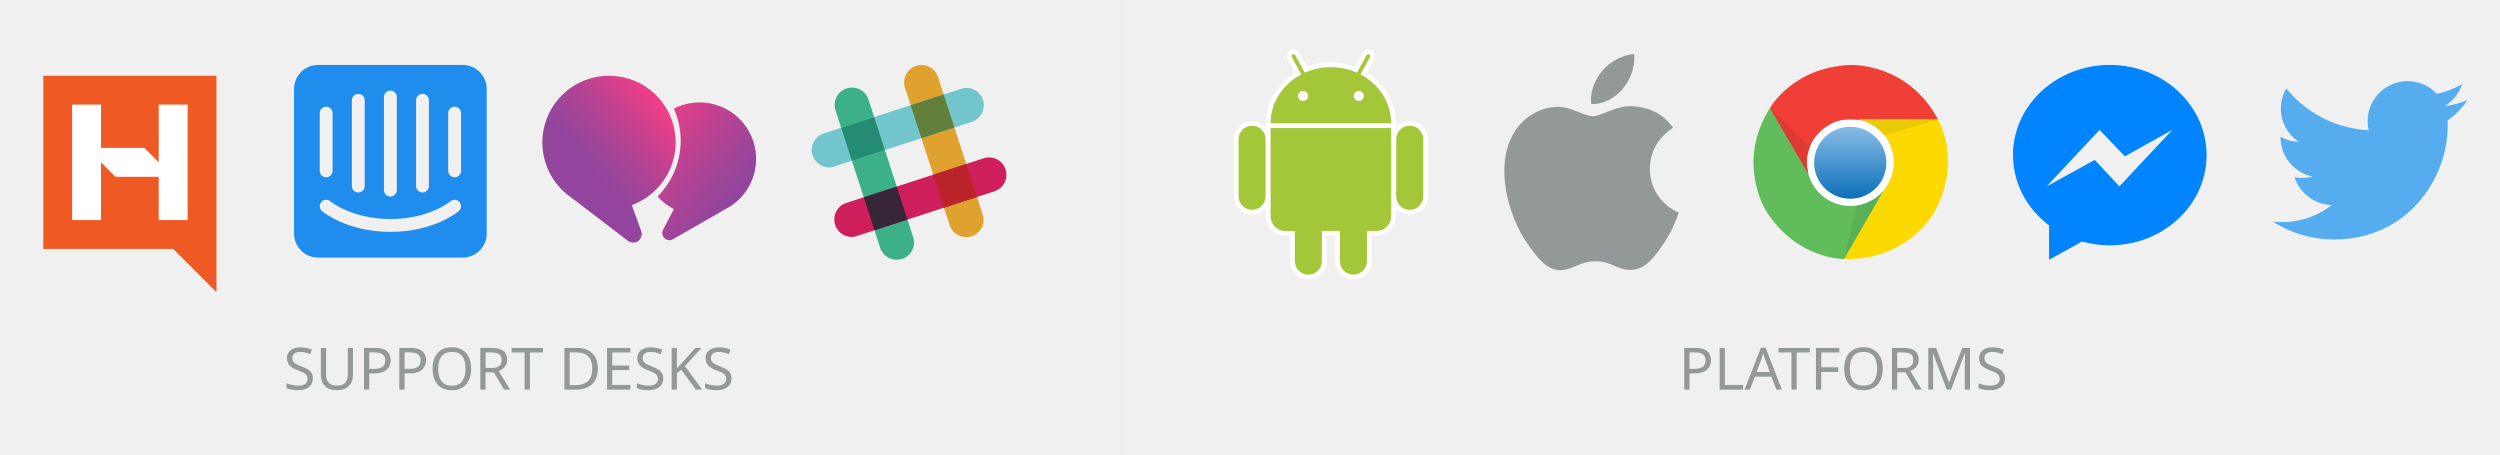
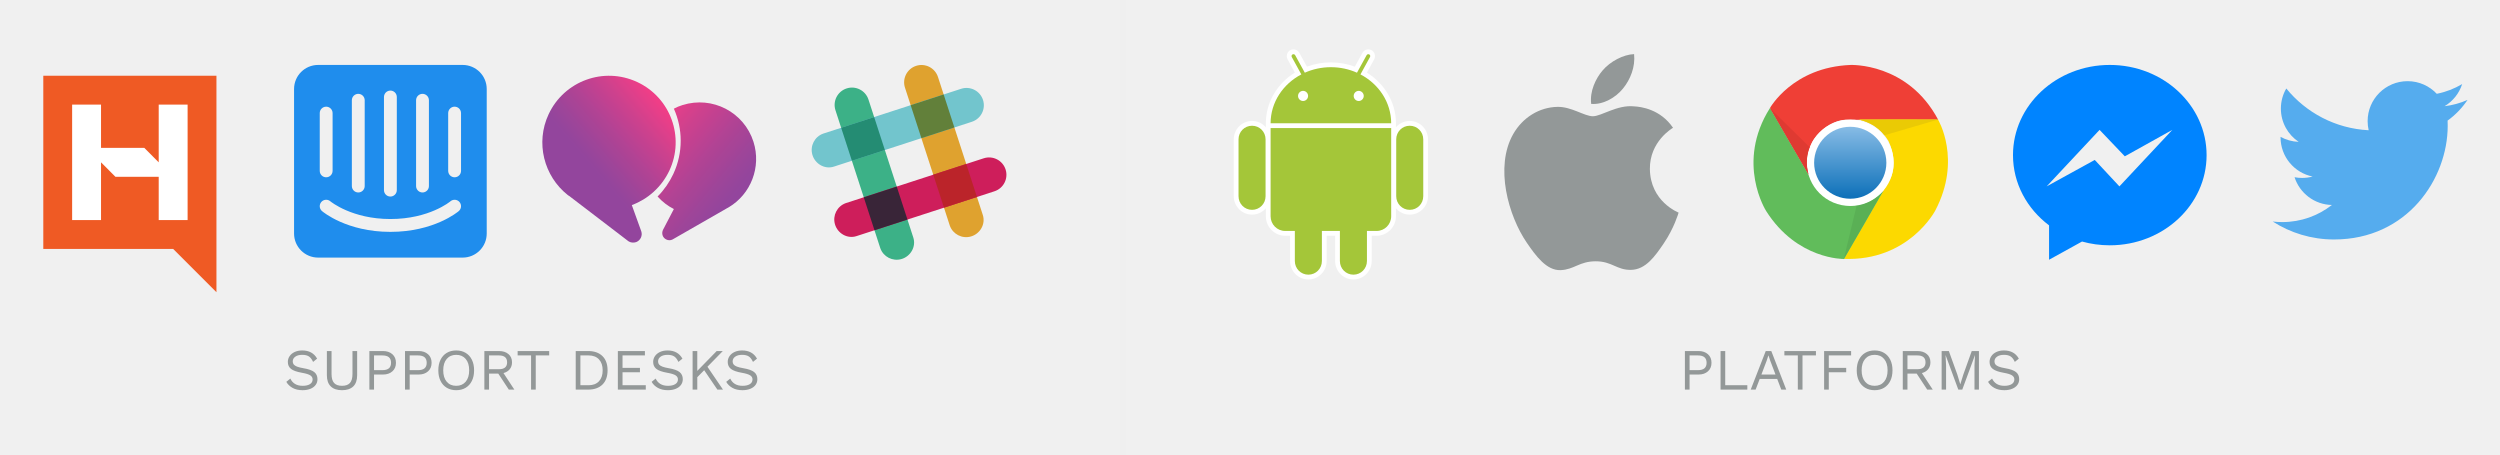
<svg xmlns="http://www.w3.org/2000/svg" width="462px" height="84px" viewBox="0 0 462 84" version="1.1">
  <defs>
    <linearGradient x1="49.998%" y1="0.706%" x2="49.998%" y2="96.99%" id="linearGradient-1">
      <stop stop-color="#86BBE5" offset="0%" />
      <stop stop-color="#1072BA" offset="100%" />
    </linearGradient>
    <linearGradient x1="100.572%" y1="-6.015%" x2="40.65%" y2="58.012%" id="linearGradient-2">
      <stop stop-color="#EE2A7B" offset="29.15%" />
      <stop stop-color="#CB2D82" offset="48.52%" />
      <stop stop-color="#A7308A" offset="72.17%" />
      <stop stop-color="#913290" offset="90.07%" />
      <stop stop-color="#883293" offset="100%" />
    </linearGradient>
    <linearGradient x1="65.881%" y1="78.397%" x2="-13.773%" y2="-13.465%" id="linearGradient-3">
      <stop stop-color="#883293" offset="0%" />
      <stop stop-color="#913290" offset="11.22%" />
      <stop stop-color="#A7308A" offset="31.45%" />
      <stop stop-color="#CB2D82" offset="58.18%" />
      <stop stop-color="#EE2A7B" offset="80.06%" />
    </linearGradient>
  </defs>
  <g id="Page-1" stroke="none" stroke-width="1" fill="none" fill-rule="evenodd">
    <g id="Desktop---Support" transform="translate(-409, -564)">
      <g id="integrations" transform="translate(0, 492)">
        <g id="Group-17" transform="translate(409, 72)">
          <g id="Group-16" transform="translate(222, 6)">
            <g id="Group-8">
              <g id="Group-4" transform="translate(144, 0)">
                <g id="Facebook-Messenger-(1)" transform="translate(6, 6)" fill-rule="nonzero" fill="#0084FF">
                  <g id="Facebook_Messenger">
                    <g id="Facebook_Messenger_1_">
                      <path d="M17.889,0 C8.009,0 0,7.462 0,16.667 C0,21.912 2.601,26.59 6.667,29.645 L6.667,36 L12.758,32.636 C14.383,33.089 16.105,33.333 17.889,33.333 C27.769,33.333 35.778,25.871 35.778,16.667 C35.778,7.462 27.769,0 17.889,0 Z M19.667,22.444 L15.111,17.556 L6.222,22.444 L16,12 L20.667,16.889 L29.444,12 L19.667,22.444 Z" id="Shape" />
                    </g>
                  </g>
                </g>
                <rect id="Rectangle-5" fill-opacity="0" fill="#EFEFEF" x="0" y="0" width="48" height="48" />
              </g>
              <g id="Group-5" transform="translate(96, 0)">
                <g id="chrome" transform="translate(6, 6)" fill-rule="nonzero">
                  <g id="Group">
                    <path d="M17.97,0.005 C17.97,0.005 28.562,-0.469 34.178,10.136 L17.069,10.136 C17.069,10.136 13.84,10.033 11.082,13.935 C10.29,15.572 9.438,17.259 10.394,20.584 C9.017,18.26 3.085,7.971 3.085,7.971 C3.085,7.971 7.269,0.424 17.97,0.005 L17.97,0.005 Z" id="Shape" fill="#EF3F36" />
                    <path d="M33.628,26.927 C33.628,26.927 28.741,36.304 16.717,35.84 C18.203,33.28 25.274,21.082 25.274,21.082 C25.274,21.082 26.983,18.349 24.967,14.018 C23.942,12.514 22.897,10.94 19.53,10.102 C22.239,10.077 34.148,10.102 34.148,10.102 C34.148,10.102 38.61,17.486 33.628,26.927 L33.628,26.927 Z" id="Shape" fill="#FCD900" />
                    <path d="M2.387,27.001 C2.387,27.001 -3.323,18.098 3.095,7.956 C4.576,10.516 11.647,22.715 11.647,22.715 C11.647,22.715 13.172,25.556 17.941,25.98 C19.758,25.847 21.65,25.733 24.066,23.252 C22.734,25.6 16.757,35.86 16.757,35.86 C16.757,35.86 8.101,36.018 2.387,27.001 L2.387,27.001 Z" id="Shape" fill="#61BC5B" />
                    <path d="M16.713,35.929 L19.119,25.926 C19.119,25.926 21.763,25.719 23.982,23.297 C22.605,25.709 16.713,35.929 16.713,35.929 L16.713,35.929 Z" id="Shape" fill="#5AB055" />
                    <path d="M9.909,18.078 C9.909,13.668 13.499,10.092 17.926,10.092 C22.353,10.092 25.943,13.668 25.943,18.078 C25.943,22.488 22.353,26.064 17.926,26.064 C13.499,26.059 9.909,22.488 9.909,18.078 L9.909,18.078 Z" id="Shape" fill="#FFFFFF" />
                    <path d="M11.251,18.078 C11.251,14.408 14.237,11.429 17.926,11.429 C21.61,11.429 24.601,14.403 24.601,18.078 C24.601,21.748 21.615,24.727 17.926,24.727 C14.242,24.727 11.251,21.748 11.251,18.078 L11.251,18.078 Z" id="Shape" fill="url(#linearGradient-1)" />
                    <path d="M34.143,10.107 L24.234,13.002 C24.234,13.002 22.739,10.817 19.525,10.107 C22.313,10.092 34.143,10.107 34.143,10.107 L34.143,10.107 Z" id="Shape" fill="#EACA05" />
                    <path d="M10.201,20.219 C8.809,17.817 3.085,7.971 3.085,7.971 L10.424,15.202 C10.424,15.202 9.671,16.746 9.953,18.956 L10.201,20.219 L10.201,20.219 Z" id="Shape" fill="#DF3A32" />
                  </g>
                </g>
                <rect id="Rectangle-5" fill-opacity="0" fill="#EFEFEF" x="0" y="0" width="48" height="48" />
              </g>
              <g id="Group-3" transform="translate(192, 0)">
                <rect id="Rectangle-11" fill-opacity="0" fill="#EFEFEF" x="0" y="0" width="48" height="48" />
                <g id="twitter" transform="translate(6, 9)" fill-rule="nonzero" fill="#55ACEE">
                  <path d="M36,3.463 C34.675,4.051 33.252,4.448 31.758,4.626 C33.283,3.712 34.454,2.265 35.005,0.54 C33.578,1.386 31.998,2.001 30.315,2.332 C28.968,0.897 27.049,0 24.924,0 C20.845,0 17.538,3.307 17.538,7.386 C17.538,7.965 17.604,8.528 17.73,9.069 C11.591,8.761 6.149,5.82 2.506,1.352 C1.87,2.443 1.506,3.712 1.506,5.065 C1.506,7.627 2.81,9.888 4.792,11.213 C3.581,11.174 2.442,10.842 1.447,10.289 C1.446,10.32 1.446,10.351 1.446,10.382 C1.446,13.96 3.992,16.945 7.371,17.624 C6.751,17.793 6.098,17.883 5.425,17.883 C4.949,17.883 4.486,17.837 4.035,17.75 C4.975,20.685 7.703,22.82 10.935,22.88 C8.407,24.861 5.222,26.041 1.762,26.041 C1.166,26.041 0.578,26.006 0,25.938 C3.269,28.034 7.151,29.256 11.322,29.256 C24.907,29.256 32.336,18.002 32.336,8.242 C32.336,7.922 32.329,7.603 32.315,7.287 C33.757,6.245 35.01,4.944 36,3.463" id="Shape" />
                </g>
              </g>
              <g id="Group-6" transform="translate(48, 0)">
                <g id="apple" transform="translate(8, 4)" fill-rule="nonzero" fill="#939898">
                  <path d="M26.899,21.21 C26.955,27.252 32.15,29.263 32.208,29.288 C32.164,29.43 31.378,32.153 29.47,34.967 C27.822,37.399 26.111,39.822 23.415,39.872 C20.767,39.921 19.915,38.287 16.887,38.287 C13.86,38.287 12.914,39.822 10.407,39.921 C7.805,40.021 5.823,37.291 4.161,34.868 C0.764,29.911 -1.832,20.862 1.654,14.753 C3.386,11.719 6.48,9.798 9.839,9.749 C12.394,9.7 14.805,11.484 16.367,11.484 C17.928,11.484 20.858,9.339 23.939,9.654 C25.229,9.708 28.849,10.18 31.174,13.614 C30.986,13.731 26.854,16.159 26.899,21.21 M21.921,6.374 C23.303,4.687 24.232,2.338 23.979,0 C21.988,0.081 19.58,1.339 18.152,3.026 C16.872,4.519 15.751,6.91 16.054,9.201 C18.273,9.375 20.54,8.063 21.921,6.374" id="Shape" />
                </g>
                <rect id="Rectangle-5" fill-opacity="0" fill="#EFEFEF" x="0" y="0" width="48" height="48" />
              </g>
              <g id="Group-7">
                <g id="android-icon" transform="translate(6, 3)" fill-rule="nonzero">
                  <g id="Group">
                    <path d="M11.023,0.122 C10.826,0.124 10.621,0.172 10.434,0.276 C9.841,0.608 9.624,1.377 9.952,1.975 L11.291,4.414 C8.065,6.428 5.927,9.867 5.927,13.793 C5.927,13.81 5.927,13.835 5.927,13.859 C5.927,13.868 5.927,13.872 5.927,13.882 C5.927,13.895 5.927,13.914 5.927,13.917 L5.927,14.523 C5.307,13.804 4.396,13.349 3.379,13.349 C1.514,13.349 0,14.877 0,16.758 L0,27.256 C0,29.137 1.514,30.665 3.379,30.665 C4.396,30.665 5.307,30.21 5.927,29.491 L5.927,30.962 C5.927,32.945 7.535,34.567 9.501,34.567 L10.407,34.567 L10.407,39.237 C10.407,41.118 11.921,42.646 13.786,42.646 C15.651,42.646 17.165,41.118 17.165,39.237 L17.165,34.567 L18.733,34.567 L18.733,39.237 C18.733,41.118 20.247,42.646 22.112,42.646 C23.976,42.646 25.491,41.118 25.491,39.237 L25.491,34.567 L26.397,34.567 C28.363,34.567 29.971,32.945 29.971,30.962 L29.971,29.491 C30.591,30.21 31.502,30.665 32.519,30.665 C34.384,30.665 35.898,29.137 35.898,27.256 L35.898,16.758 C35.898,14.877 34.384,13.349 32.519,13.349 C31.502,13.349 30.591,13.804 29.971,14.523 L29.971,13.928 L29.971,13.917 C29.971,13.898 29.971,13.88 29.971,13.882 C29.971,13.845 29.971,13.816 29.971,13.793 C29.971,9.868 27.828,6.432 24.603,4.418 L25.946,1.974 C26.274,1.377 26.057,0.608 25.464,0.276 C25.277,0.172 25.072,0.124 24.875,0.122 C24.437,0.118 24.007,0.35 23.78,0.763 L22.376,3.322 C21.003,2.81 19.509,2.53 17.949,2.53 C16.391,2.53 14.894,2.808 13.522,3.318 L12.118,0.763 C11.891,0.35 11.461,0.118 11.023,0.122 L11.023,0.122 Z" id="Shape" fill="#FFFFFF" />
                    <path d="M3.379,14.237 C1.987,14.237 0.88,15.354 0.88,16.758 L0.88,27.256 C0.88,28.66 1.987,29.777 3.379,29.777 C4.77,29.777 5.877,28.66 5.877,27.256 L5.877,16.758 C5.877,15.354 4.77,14.237 3.379,14.237 L3.379,14.237 Z M32.519,14.237 C31.128,14.237 30.021,15.354 30.021,16.758 L30.021,27.256 C30.021,28.66 31.128,29.777 32.519,29.777 C33.911,29.777 35.018,28.66 35.018,27.256 L35.018,16.758 C35.018,15.354 33.911,14.237 32.519,14.237 L32.519,14.237 Z" id="Shape" fill="#A4C639" />
                    <path d="M13.786,26.218 C12.395,26.218 11.287,27.335 11.287,28.739 L11.287,39.237 C11.287,40.641 12.395,41.758 13.786,41.758 C15.177,41.758 16.285,40.641 16.285,39.237 L16.285,28.739 C16.285,27.335 15.177,26.218 13.786,26.218 L13.786,26.218 Z M22.112,26.218 C20.721,26.218 19.613,27.335 19.613,28.739 L19.613,39.237 C19.613,40.641 20.721,41.758 22.112,41.758 C23.503,41.758 24.611,40.641 24.611,39.237 L24.611,28.739 C24.611,27.335 23.503,26.218 22.112,26.218 L22.112,26.218 Z" id="Shape" fill="#A4C639" />
                    <path d="M11.031,1.01 C10.972,1.01 10.917,1.026 10.863,1.056 C10.685,1.155 10.626,1.362 10.725,1.542 L12.485,4.75 C9.099,6.527 6.812,9.905 6.807,13.782 L29.091,13.782 C29.086,9.905 26.799,6.527 23.413,4.75 L25.173,1.542 C25.272,1.362 25.213,1.155 25.035,1.056 C24.981,1.026 24.926,1.01 24.867,1.01 C24.74,1.008 24.621,1.072 24.553,1.195 L22.77,4.437 C21.311,3.784 19.675,3.418 17.949,3.418 C16.223,3.418 14.586,3.784 13.128,4.437 L11.345,1.195 C11.277,1.072 11.158,1.008 11.031,1.01 L11.031,1.01 Z M6.807,14.669 L6.807,30.962 C6.807,32.467 8.008,33.679 9.501,33.679 L26.397,33.679 C27.89,33.679 29.091,32.467 29.091,30.962 L29.091,14.669 L6.807,14.669 L6.807,14.669 Z" id="Shape" fill="#A4C639" />
                    <path d="M12.806,7.791 C12.298,7.791 11.877,8.216 11.877,8.729 C11.877,9.242 12.298,9.667 12.806,9.667 C13.315,9.667 13.736,9.242 13.736,8.729 C13.736,8.216 13.315,7.791 12.806,7.791 L12.806,7.791 Z M23.091,7.791 C22.583,7.791 22.162,8.216 22.162,8.729 C22.162,9.242 22.583,9.667 23.091,9.667 C23.6,9.667 24.021,9.242 24.021,8.729 C24.021,8.216 23.6,7.791 23.091,7.791 L23.091,7.791 Z" id="Shape" fill="#FFFFFF" />
                  </g>
                </g>
                <rect id="Rectangle-5" fill-opacity="0" fill="#EFEFEF" x="0" y="0" width="48" height="48" />
              </g>
            </g>
-             <text id="PLATFORMS" font-family="WorkSans-Regular, Work Sans" font-size="10.8" font-weight="normal" fill="#939898">
-               <tspan x="88.205" y="66">PLATFORMS</tspan>
-             </text>
+             <path d="M93.626,59.461 C94.066,59.853 94.285,60.38 94.285,61.043 C94.285,61.705 94.066,62.233 93.626,62.625 C93.187,63.017 92.608,63.214 91.888,63.214 L90.235,63.214 L90.235,66 L89.371,66 L89.371,58.872 L91.888,58.872 C92.608,58.872 93.187,59.068 93.626,59.461 Z M92.984,62.063 C93.247,61.837 93.378,61.496 93.378,61.043 C93.378,60.589 93.247,60.249 92.984,60.022 C92.721,59.795 92.312,59.682 91.758,59.682 L90.235,59.682 L90.235,62.404 L91.758,62.404 C92.312,62.404 92.721,62.29 92.984,62.063 Z M100.906,65.19 L100.906,66 L95.959,66 L95.959,58.872 L96.823,58.872 L96.823,65.19 L100.906,65.19 Z M106.424,64.024 L103.195,64.024 L102.439,66 L101.532,66 L104.308,58.872 L105.334,58.872 L108.098,66 L107.18,66 L106.424,64.024 Z M106.111,63.214 L105.15,60.686 L104.815,59.693 L104.794,59.693 L104.48,60.654 L103.508,63.214 L106.111,63.214 Z M113.585,59.682 L111.101,59.682 L111.101,66 L110.237,66 L110.237,59.682 L107.753,59.682 L107.753,58.872 L113.585,58.872 L113.585,59.682 Z M115.961,59.682 L115.961,61.982 L119.179,61.982 L119.179,62.792 L115.961,62.792 L115.961,66 L115.097,66 L115.097,58.872 L120.086,58.872 L120.086,59.682 L115.961,59.682 Z M126.178,59.212 C126.674,59.511 127.058,59.936 127.328,60.487 C127.598,61.037 127.733,61.687 127.733,62.436 C127.733,63.185 127.598,63.835 127.328,64.385 C127.058,64.936 126.674,65.361 126.178,65.66 C125.681,65.959 125.098,66.108 124.428,66.108 C123.758,66.108 123.175,65.959 122.678,65.66 C122.182,65.361 121.798,64.936 121.528,64.385 C121.258,63.835 121.123,63.185 121.123,62.436 C121.123,61.687 121.258,61.037 121.528,60.487 C121.798,59.936 122.182,59.511 122.678,59.212 C123.175,58.913 123.758,58.764 124.428,58.764 C125.098,58.764 125.681,58.913 126.178,59.212 Z M122.673,60.335 C122.245,60.843 122.03,61.543 122.03,62.436 C122.03,63.329 122.245,64.029 122.673,64.537 C123.101,65.044 123.686,65.298 124.428,65.298 C125.17,65.298 125.755,65.044 126.183,64.537 C126.611,64.029 126.826,63.329 126.826,62.436 C126.826,61.543 126.611,60.843 126.183,60.335 C125.755,59.828 125.17,59.574 124.428,59.574 C123.686,59.574 123.101,59.828 122.673,60.335 Z M132.204,63.041 L130.498,63.041 L130.498,66 L129.634,66 L129.634,58.872 L132.334,58.872 C133.061,58.872 133.644,59.059 134.083,59.434 C134.522,59.808 134.742,60.316 134.742,60.956 C134.742,61.46 134.602,61.885 134.321,62.231 C134.04,62.576 133.655,62.814 133.165,62.944 L135.174,66 L134.148,66 L132.204,63.041 Z M130.498,62.231 L132.323,62.231 C133.331,62.231 133.835,61.806 133.835,60.956 C133.835,60.107 133.331,59.682 132.323,59.682 L130.498,59.682 L130.498,62.231 Z M143.706,66 L142.885,66 L142.885,61.518 L142.982,59.639 L142.972,59.639 L140.628,66 L139.894,66 L137.55,59.639 L137.539,59.639 L137.636,61.518 L137.636,66 L136.816,66 L136.816,58.872 L138.144,58.872 L139.71,63.203 L140.25,64.985 L140.272,64.985 L140.822,63.214 L142.378,58.872 L143.706,58.872 L143.706,66 Z M151.082,60.276 L150.337,60.881 C150.121,60.406 149.864,60.069 149.565,59.871 C149.266,59.673 148.858,59.574 148.339,59.574 C147.792,59.574 147.362,59.687 147.049,59.914 C146.735,60.141 146.579,60.431 146.579,60.784 C146.579,61.014 146.64,61.205 146.762,61.356 C146.885,61.507 147.088,61.639 147.373,61.75 C147.657,61.862 148.051,61.961 148.555,62.047 C149.498,62.206 150.166,62.443 150.559,62.76 C150.951,63.077 151.147,63.516 151.147,64.078 C151.147,64.481 151.034,64.835 150.807,65.141 C150.58,65.447 150.258,65.685 149.84,65.854 C149.423,66.023 148.94,66.108 148.393,66.108 C147.673,66.108 147.059,65.968 146.552,65.687 C146.044,65.406 145.657,65.032 145.391,64.564 L146.136,63.959 C146.33,64.384 146.617,64.713 146.995,64.947 C147.373,65.181 147.846,65.298 148.415,65.298 C148.976,65.298 149.423,65.195 149.754,64.99 C150.085,64.785 150.251,64.495 150.251,64.121 C150.251,63.804 150.107,63.552 149.819,63.365 C149.531,63.178 149.02,63.019 148.285,62.89 C147.335,62.724 146.662,62.486 146.266,62.177 C145.87,61.867 145.672,61.435 145.672,60.881 C145.672,60.499 145.78,60.146 145.996,59.822 C146.212,59.498 146.521,59.241 146.924,59.05 C147.328,58.859 147.796,58.764 148.328,58.764 C149.603,58.764 150.521,59.268 151.082,60.276 Z" id="PLATFORMS-Copy" fill="#939898" />
          </g>
          <rect id="Rectangle-8" fill="#EFEFEF" x="207" y="0" width="1" height="84" />
          <g id="Group-15" transform="translate(0, 6)">
-             <text id="SUPPORT-DESKS" font-family="WorkSans-Regular, Work Sans" font-size="10.8" font-weight="normal" fill="#939898">
-               <tspan x="52.393" y="66">SUPPORT DESKS</tspan>
-             </text>
+             <path d="M58.603,60.276 L57.858,60.881 C57.642,60.406 57.384,60.069 57.085,59.871 C56.787,59.673 56.378,59.574 55.86,59.574 C55.312,59.574 54.882,59.687 54.569,59.914 C54.256,60.141 54.099,60.431 54.099,60.784 C54.099,61.014 54.16,61.205 54.283,61.356 C54.405,61.507 54.609,61.639 54.893,61.75 C55.177,61.862 55.572,61.961 56.076,62.047 C57.019,62.206 57.687,62.443 58.079,62.76 C58.471,63.077 58.668,63.516 58.668,64.078 C58.668,64.481 58.554,64.835 58.327,65.141 C58.101,65.447 57.778,65.685 57.361,65.854 C56.943,66.023 56.461,66.108 55.914,66.108 C55.194,66.108 54.58,65.968 54.072,65.687 C53.565,65.406 53.178,65.032 52.911,64.564 L53.656,63.959 C53.851,64.384 54.137,64.713 54.515,64.947 C54.893,65.181 55.366,65.298 55.935,65.298 C56.497,65.298 56.943,65.195 57.274,64.99 C57.606,64.785 57.771,64.495 57.771,64.121 C57.771,63.804 57.627,63.552 57.339,63.365 C57.051,63.178 56.54,63.019 55.806,62.89 C54.855,62.724 54.182,62.486 53.786,62.177 C53.39,61.867 53.192,61.435 53.192,60.881 C53.192,60.499 53.3,60.146 53.516,59.822 C53.732,59.498 54.042,59.241 54.445,59.05 C54.848,58.859 55.316,58.764 55.849,58.764 C57.123,58.764 58.041,59.268 58.603,60.276 Z M66.001,63.343 C66.001,64.258 65.761,64.947 65.283,65.411 C64.804,65.876 64.111,66.108 63.204,66.108 C62.296,66.108 61.603,65.874 61.125,65.406 C60.646,64.938 60.406,64.25 60.406,63.343 L60.406,58.872 L61.27,58.872 L61.27,63.127 C61.27,63.876 61.427,64.425 61.74,64.774 C62.053,65.123 62.541,65.298 63.204,65.298 C63.866,65.298 64.354,65.123 64.667,64.774 C64.98,64.425 65.137,63.876 65.137,63.127 L65.137,58.872 L66.001,58.872 L66.001,63.343 Z M72.513,59.461 C72.952,59.853 73.172,60.38 73.172,61.043 C73.172,61.705 72.952,62.233 72.513,62.625 C72.074,63.017 71.494,63.214 70.774,63.214 L69.122,63.214 L69.122,66 L68.258,66 L68.258,58.872 L70.774,58.872 C71.494,58.872 72.074,59.068 72.513,59.461 Z M71.871,62.063 C72.133,61.837 72.265,61.496 72.265,61.043 C72.265,60.589 72.133,60.249 71.871,60.022 C71.608,59.795 71.199,59.682 70.645,59.682 L69.122,59.682 L69.122,62.404 L70.645,62.404 C71.199,62.404 71.608,62.29 71.871,62.063 Z M79.101,59.461 C79.54,59.853 79.76,60.38 79.76,61.043 C79.76,61.705 79.54,62.233 79.101,62.625 C78.662,63.017 78.082,63.214 77.362,63.214 L75.71,63.214 L75.71,66 L74.846,66 L74.846,58.872 L77.362,58.872 C78.082,58.872 78.662,59.068 79.101,59.461 Z M78.459,62.063 C78.721,61.837 78.853,61.496 78.853,61.043 C78.853,60.589 78.721,60.249 78.459,60.022 C78.196,59.795 77.787,59.682 77.233,59.682 L75.71,59.682 L75.71,62.404 L77.233,62.404 C77.787,62.404 78.196,62.29 78.459,62.063 Z M86.056,59.212 C86.553,59.511 86.937,59.936 87.207,60.487 C87.477,61.037 87.612,61.687 87.612,62.436 C87.612,63.185 87.477,63.835 87.207,64.385 C86.937,64.936 86.553,65.361 86.056,65.66 C85.56,65.959 84.976,66.108 84.307,66.108 C83.637,66.108 83.054,65.959 82.557,65.66 C82.06,65.361 81.677,64.936 81.407,64.385 C81.137,63.835 81.002,63.185 81.002,62.436 C81.002,61.687 81.137,61.037 81.407,60.487 C81.677,59.936 82.06,59.511 82.557,59.212 C83.054,58.913 83.637,58.764 84.307,58.764 C84.976,58.764 85.56,58.913 86.056,59.212 Z M82.552,60.335 C82.123,60.843 81.909,61.543 81.909,62.436 C81.909,63.329 82.123,64.029 82.552,64.537 C82.98,65.044 83.565,65.298 84.307,65.298 C85.048,65.298 85.633,65.044 86.062,64.537 C86.49,64.029 86.704,63.329 86.704,62.436 C86.704,61.543 86.49,60.843 86.062,60.335 C85.633,59.828 85.048,59.574 84.307,59.574 C83.565,59.574 82.98,59.828 82.552,60.335 Z M92.083,63.041 L90.376,63.041 L90.376,66 L89.512,66 L89.512,58.872 L92.212,58.872 C92.94,58.872 93.523,59.059 93.962,59.434 C94.401,59.808 94.621,60.316 94.621,60.956 C94.621,61.46 94.48,61.885 94.2,62.231 C93.919,62.576 93.534,62.814 93.044,62.944 L95.053,66 L94.027,66 L92.083,63.041 Z M90.376,62.231 L92.202,62.231 C93.21,62.231 93.714,61.806 93.714,60.956 C93.714,60.107 93.21,59.682 92.202,59.682 L90.376,59.682 L90.376,62.231 Z M101.49,59.682 L99.006,59.682 L99.006,66 L98.142,66 L98.142,59.682 L95.658,59.682 L95.658,58.872 L101.49,58.872 L101.49,59.682 Z M111.328,59.801 C111.962,60.42 112.279,61.298 112.279,62.436 C112.279,63.574 111.962,64.452 111.328,65.071 C110.695,65.69 109.816,66 108.693,66 L106.393,66 L106.393,58.872 L108.693,58.872 C109.816,58.872 110.695,59.182 111.328,59.801 Z M110.686,64.461 C111.143,63.975 111.372,63.3 111.372,62.436 C111.372,61.572 111.143,60.897 110.686,60.411 C110.229,59.925 109.593,59.682 108.78,59.682 L107.257,59.682 L107.257,65.19 L108.78,65.19 C109.593,65.19 110.229,64.947 110.686,64.461 Z M119.342,65.19 L119.342,66 L114.18,66 L114.18,58.872 L119.18,58.872 L119.18,59.682 L115.044,59.682 L115.044,61.982 L118.262,61.982 L118.262,62.792 L115.044,62.792 L115.044,65.19 L119.342,65.19 Z M126.114,60.276 L125.368,60.881 C125.152,60.406 124.895,60.069 124.596,59.871 C124.297,59.673 123.889,59.574 123.37,59.574 C122.823,59.574 122.393,59.687 122.08,59.914 C121.767,60.141 121.61,60.431 121.61,60.784 C121.61,61.014 121.671,61.205 121.794,61.356 C121.916,61.507 122.119,61.639 122.404,61.75 C122.688,61.862 123.082,61.961 123.586,62.047 C124.53,62.206 125.197,62.443 125.59,62.76 C125.982,63.077 126.178,63.516 126.178,64.078 C126.178,64.481 126.065,64.835 125.838,65.141 C125.611,65.447 125.289,65.685 124.872,65.854 C124.454,66.023 123.972,66.108 123.424,66.108 C122.704,66.108 122.091,65.968 121.583,65.687 C121.075,65.406 120.688,65.032 120.422,64.564 L121.167,63.959 C121.362,64.384 121.648,64.713 122.026,64.947 C122.404,65.181 122.877,65.298 123.446,65.298 C124.008,65.298 124.454,65.195 124.785,64.99 C125.116,64.785 125.282,64.495 125.282,64.121 C125.282,63.804 125.138,63.552 124.85,63.365 C124.562,63.178 124.051,63.019 123.316,62.89 C122.366,62.724 121.693,62.486 121.297,62.177 C120.901,61.867 120.703,61.435 120.703,60.881 C120.703,60.499 120.811,60.146 121.027,59.822 C121.243,59.498 121.552,59.241 121.956,59.05 C122.359,58.859 122.827,58.764 123.36,58.764 C124.634,58.764 125.552,59.268 126.114,60.276 Z M130.131,62.414 L128.857,63.71 L128.857,66 L127.993,66 L127.993,58.872 L128.857,58.872 L128.857,62.544 L132.442,58.872 L133.576,58.872 L130.736,61.777 L133.609,66 L132.572,66 L130.131,62.414 Z M139.894,60.276 L139.149,60.881 C138.933,60.406 138.676,60.069 138.377,59.871 C138.078,59.673 137.67,59.574 137.151,59.574 C136.604,59.574 136.174,59.687 135.861,59.914 C135.547,60.141 135.391,60.431 135.391,60.784 C135.391,61.014 135.452,61.205 135.574,61.356 C135.697,61.507 135.9,61.639 136.185,61.75 C136.469,61.862 136.863,61.961 137.367,62.047 C138.31,62.206 138.978,62.443 139.371,62.76 C139.763,63.077 139.959,63.516 139.959,64.078 C139.959,64.481 139.846,64.835 139.619,65.141 C139.392,65.447 139.07,65.685 138.652,65.854 C138.235,66.023 137.752,66.108 137.205,66.108 C136.485,66.108 135.871,65.968 135.364,65.687 C134.856,65.406 134.469,65.032 134.203,64.564 L134.948,63.959 C135.142,64.384 135.429,64.713 135.807,64.947 C136.185,65.181 136.658,65.298 137.227,65.298 C137.788,65.298 138.235,65.195 138.566,64.99 C138.897,64.785 139.063,64.495 139.063,64.121 C139.063,63.804 138.919,63.552 138.631,63.365 C138.343,63.178 137.832,63.019 137.097,62.89 C136.147,62.724 135.474,62.486 135.078,62.177 C134.682,61.867 134.484,61.435 134.484,60.881 C134.484,60.499 134.592,60.146 134.808,59.822 C135.024,59.498 135.333,59.241 135.736,59.05 C136.14,58.859 136.608,58.764 137.14,58.764 C138.415,58.764 139.333,59.268 139.894,60.276 Z" id="SUPPORT-DESKS-Copy" fill="#939898" />
            <g id="Group-14">
              <g id="Group-9" transform="translate(144, 0)">
                <rect id="Rectangle-13" fill-opacity="0" fill="#EFEFEF" x="0" y="0" width="48" height="48" />
                <g id="slack" transform="translate(6, 6)" fill-rule="nonzero">
                  <g id="Group">
                    <path d="M23.339,2.227 C22.792,0.543 20.983,-0.378 19.299,0.169 C17.615,0.716 16.694,2.525 17.241,4.208 L25.53,29.713 C26.1,31.286 27.799,32.17 29.43,31.701 C31.132,31.211 32.169,29.404 31.626,27.733 C31.605,27.669 23.339,2.227 23.339,2.227" id="Shape" fill="#DFA22F" />
                    <path d="M10.494,6.401 C9.947,4.717 8.138,3.795 6.455,4.342 C4.771,4.89 3.849,6.698 4.396,8.382 L12.686,33.887 C13.255,35.46 14.954,36.344 16.586,35.874 C18.287,35.384 19.324,33.577 18.781,31.906 C18.761,31.843 10.494,6.401 10.494,6.401" id="Shape" fill="#3CB187" />
                    <path d="M33.773,23.35 C35.457,22.803 36.378,20.994 35.831,19.31 C35.284,17.627 33.475,16.705 31.792,17.252 L6.287,25.542 C4.714,26.111 3.83,27.81 4.299,29.442 C4.789,31.143 6.596,32.18 8.267,31.637 C8.331,31.617 33.773,23.35 33.773,23.35" id="Shape" fill="#CE1E5B" />
                    <path d="M11.603,30.554 C13.263,30.014 15.402,29.319 17.698,28.573 C17.159,26.913 16.464,24.773 15.718,22.477 L9.621,24.458 L11.603,30.554" id="Shape" fill="#392538" />
                    <path d="M24.447,26.38 C26.752,25.631 28.894,24.935 30.543,24.399 C30.004,22.739 29.308,20.599 28.562,18.302 L22.466,20.283 L24.447,26.38" id="Shape" fill="#BB242A" />
                    <path d="M29.599,10.506 C31.283,9.958 32.205,8.15 31.658,6.466 C31.11,4.782 29.302,3.861 27.618,4.408 L2.113,12.697 C0.54,13.266 -0.344,14.966 0.126,16.597 C0.616,18.298 2.423,19.336 4.094,18.793 C4.157,18.772 29.599,10.506 29.599,10.506" id="Shape" fill="#72C5CD" />
                    <path d="M7.428,17.709 C9.088,17.17 11.228,16.474 13.525,15.728 C12.776,13.424 12.08,11.282 11.544,9.632 L5.447,11.614 L7.428,17.709" id="Shape" fill="#248C73" />
                    <path d="M20.272,13.536 C22.578,12.787 24.72,12.091 26.369,11.555 C25.62,9.25 24.924,7.107 24.388,5.457 L18.291,7.439 L20.272,13.536" id="Shape" fill="#62803A" />
                  </g>
                </g>
              </g>
              <g id="Group-11" transform="translate(48, 0)">
                <rect id="Rectangle-13-Copy-2" fill-opacity="0" fill="#EFEFEF" x="0" y="0" width="48" height="48" />
                <g id="intercom" transform="translate(6, 6)" fill-rule="nonzero" fill="#1F8DED">
                  <path d="M31.496,1.98989011e-05 L4.792,0 C2.334,-1.81978022e-06 0.342,1.993 0.342,4.451 L0.342,31.154 C0.342,33.612 2.334,35.604 4.792,35.604 L31.496,35.604 C33.954,35.604 35.946,33.612 35.946,31.154 L35.946,4.451 C35.946,1.993 33.954,2.17582418e-05 31.496,1.98989011e-05 Z M22.891,6.527 C22.891,5.872 23.423,5.341 24.078,5.341 C24.733,5.341 25.265,5.872 25.265,6.527 L25.265,22.383 C25.265,23.038 24.733,23.569 24.078,23.569 C23.423,23.569 22.891,23.038 22.891,22.383 L22.891,6.527 Z M16.957,5.927 C16.957,5.271 17.488,4.74 18.144,4.74 C18.799,4.74 19.331,5.271 19.331,5.927 L19.331,23.136 C19.331,23.791 18.799,24.322 18.144,24.322 C17.488,24.322 16.957,23.791 16.957,23.136 L16.957,5.927 Z M11.023,6.527 C11.023,5.872 11.554,5.341 12.21,5.341 C12.865,5.341 13.397,5.872 13.397,6.527 L13.397,22.383 C13.397,23.038 12.865,23.569 12.21,23.569 C11.554,23.569 11.023,23.038 11.023,22.383 L11.023,6.527 Z M5.089,8.901 C5.089,8.246 5.62,7.714 6.276,7.714 C6.931,7.714 7.463,8.246 7.463,8.901 L7.463,19.575 C7.463,20.231 6.931,20.762 6.276,20.762 C5.62,20.762 5.089,20.231 5.089,19.575 L5.089,8.901 Z M30.784,27.004 C30.601,27.161 26.205,30.85 18.144,30.85 C10.083,30.85 5.687,27.161 5.503,27.004 C5.006,26.577 4.948,25.828 5.375,25.33 C5.8,24.834 6.547,24.775 7.045,25.199 C7.115,25.257 11.041,28.476 18.144,28.476 C25.336,28.476 29.201,25.234 29.24,25.202 C29.736,24.775 30.487,24.832 30.913,25.33 C31.34,25.828 31.282,26.577 30.784,27.004 Z M31.199,19.575 C31.199,20.231 30.667,20.762 30.012,20.762 C29.357,20.762 28.825,20.231 28.825,19.575 L28.825,8.901 C28.825,8.246 29.357,7.714 30.012,7.714 C30.667,7.714 31.199,8.246 31.199,8.901 L31.199,19.575 Z" id="Shape" />
                </g>
              </g>
              <g id="Group-10" transform="translate(96, 0)">
                <rect id="Rectangle-13-Copy" fill-opacity="0" fill="#EFEFEF" x="0" y="0" width="48" height="48" />
                <g id="smooch" opacity="0.9" transform="translate(4, 8)" fill-rule="nonzero">
                  <g id="Group">
                    <path d="M1.388,7.107 C4.264,0.959 11.57,-1.719 17.752,1.157 C23.934,4.033 26.579,11.372 23.702,17.521 C22.248,20.595 19.702,22.81 16.76,23.901 L18.512,28.76 C18.777,29.554 18.347,30.446 17.554,30.744 C17.058,30.909 16.529,30.843 16.132,30.579 L16.132,30.579 L5.19,22.215 C5.157,22.215 5.157,22.182 5.124,22.182 L4.893,22.017 L4.893,22.017 C0.529,18.545 -1.091,12.397 1.388,7.107 Z" id="Shape" fill="url(#linearGradient-2)" />
                    <path d="M39.24,12.198 C37.488,6.711 31.636,3.669 26.116,5.421 C25.554,5.587 25.025,5.818 24.529,6.083 C26.182,9.785 26.281,14.182 24.43,18.149 C23.702,19.702 22.711,21.124 21.521,22.314 C22.38,23.273 23.405,24.066 24.529,24.628 L22.512,28.496 L22.512,28.496 C22.215,29.157 22.446,29.917 23.107,30.248 C23.504,30.446 23.934,30.446 24.298,30.248 L24.298,30.248 L34.38,24.463 C34.413,24.463 34.413,24.43 34.446,24.43 L34.678,24.298 L34.678,24.298 C38.744,21.884 40.727,16.893 39.24,12.198 Z" id="Shape" fill="url(#linearGradient-3)" />
                  </g>
                </g>
              </g>
              <g id="Group-12">
                <rect id="Rectangle-13-Copy-3" fill-opacity="0" fill="#EFEFEF" x="0" y="0" width="48" height="48" />
                <g id="hotline" transform="translate(8, 8)" fill-rule="nonzero">
                  <polygon id="Shape" fill="#EF5A24" points="0 0 0 32 24 32 32 40 32 32 32 0" />
                  <polygon id="Shape" fill="#FFFFFF" points="21.33 5.33 21.33 13.33 21.33 16 18.67 13.33 10.67 13.33 10.67 5.33 5.33 5.33 5.33 13.33 5.33 18.67 5.33 26.67 10.67 26.67 10.67 18.67 10.67 16 13.33 18.67 21.33 18.67 21.33 26.67 26.67 26.67 26.67 18.67 26.67 13.33 26.67 5.33" />
                </g>
              </g>
            </g>
          </g>
          <rect id="Rectangle-12" fill-opacity="0" fill="#EFEFEF" x="0" y="0" width="462" height="84" />
        </g>
      </g>
    </g>
  </g>
</svg>
